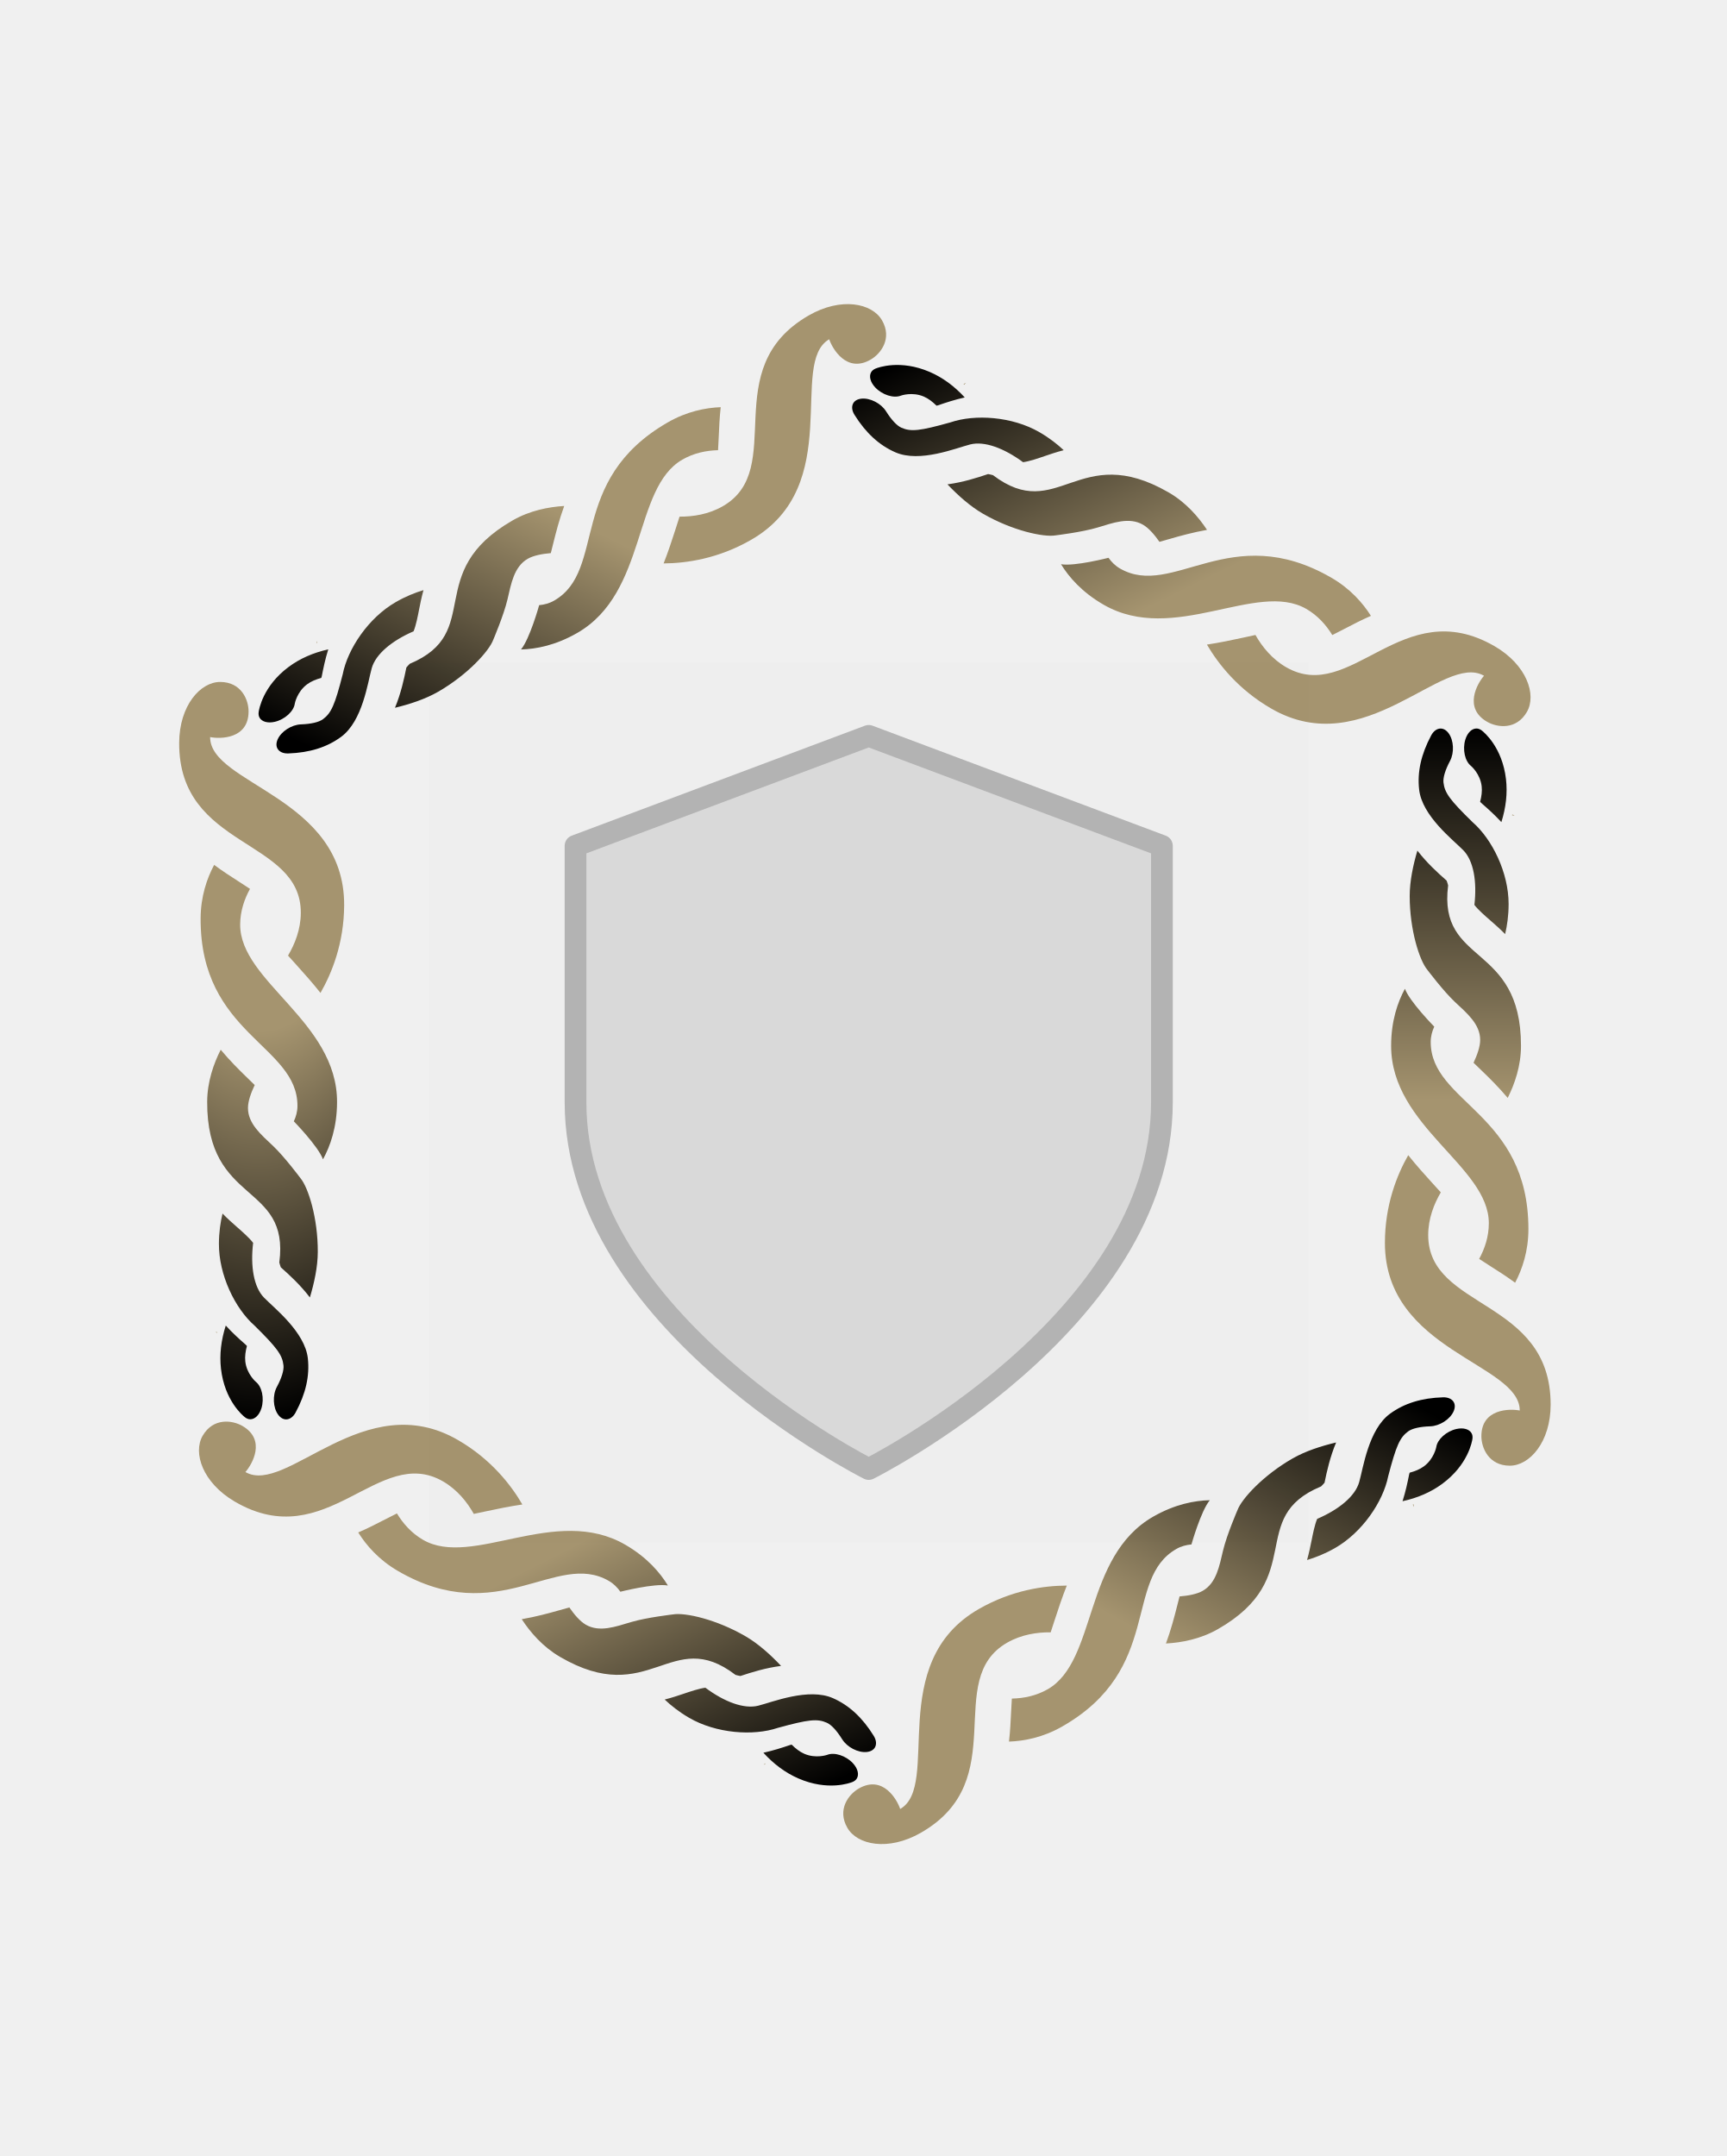
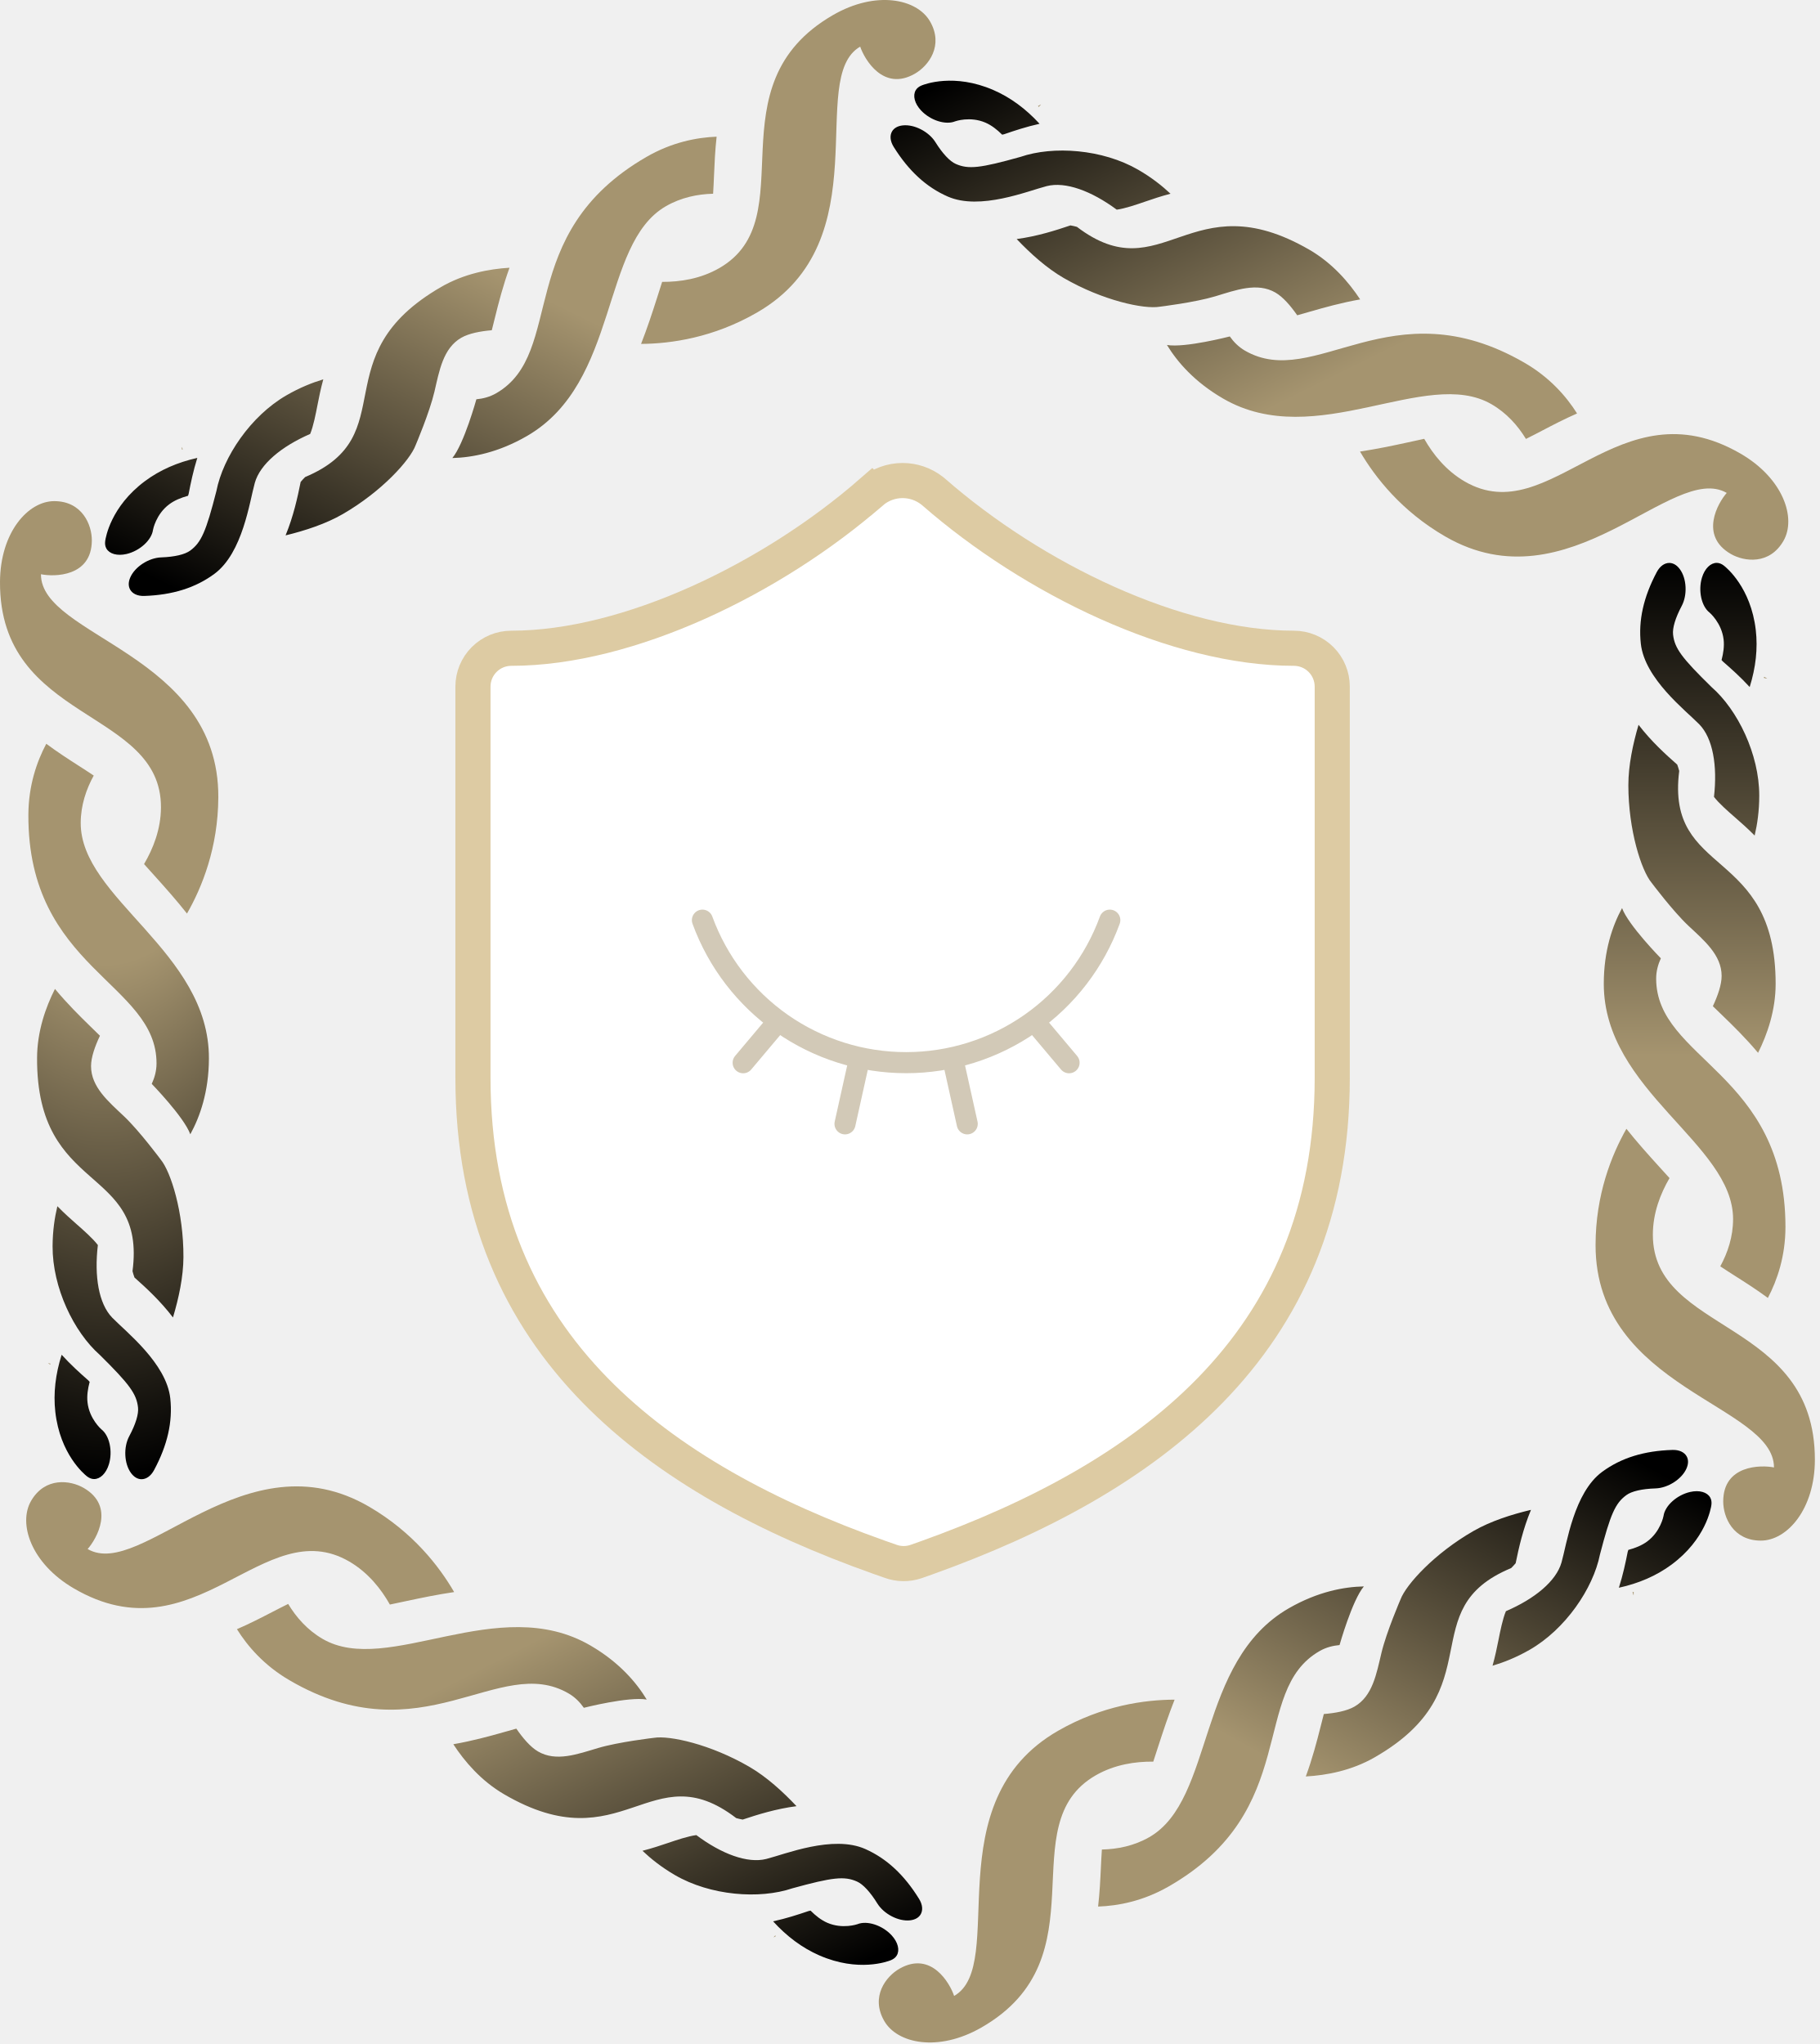
- <svg xmlns="http://www.w3.org/2000/svg" width="318" height="397" viewBox="0 0 318 397" fill="none">
-   <path d="M177.47 70.718C177.503 70.763 177.532 70.809 177.567 70.852C177.653 70.774 177.726 70.664 177.815 70.591C177.833 70.556 177.868 70.525 177.887 70.49L177.47 70.718ZM122.224 103.747C126.407 103.717 132.308 102.882 138.378 99.381C155.686 89.401 145.167 66.828 152.72 62.473C153.317 64.231 155.942 68.763 160.348 66.222C162.236 65.133 164.379 62.323 162.443 58.974C160.62 55.822 154.911 54.646 148.932 58.094C131.938 67.893 145.094 86.312 133.136 93.207C130.511 94.721 127.632 95.148 125.16 95.133C125.156 95.154 125.143 95.177 125.137 95.197C124.879 95.978 124.646 96.727 124.441 97.373C123.791 99.4 123.083 101.56 122.224 103.747ZM102.068 110.592C101.177 111.106 100.229 111.345 99.302 111.433C99.302 111.433 97.581 117.645 95.957 119.59C98.733 119.521 102.351 118.835 106.342 116.534C119.247 109.092 116.544 89.899 125.667 84.638C127.794 83.411 130.087 82.951 132.25 82.896C132.308 81.98 132.346 81.11 132.375 80.405C132.445 78.712 132.527 76.879 132.74 74.975C129.949 75.084 126.494 75.755 122.966 77.789C104.399 88.495 111.823 104.967 102.068 110.592ZM103.915 93.169C101.044 93.341 97.579 94.002 94.385 95.844C77.788 105.415 89.288 116.431 75.47 122.229C75.26 122.455 75.046 122.648 74.845 122.908C74.417 125.044 73.844 127.667 72.747 130.327C75.468 129.67 78.342 128.735 80.715 127.367C86.134 124.242 90.086 119.875 90.846 117.808C90.846 117.808 92.783 113.279 93.463 110.389C94.142 107.499 94.657 104.358 97.194 102.895C98.254 102.284 99.837 101.986 101.448 101.848C101.615 101.215 101.765 100.6 101.897 100.054C102.404 98.012 103.008 95.665 103.915 93.169ZM77.996 108.663C76.464 109.127 74.736 109.805 72.864 110.885C67.882 113.758 64.046 119.436 63.119 124.168C61.675 129.806 61.016 131.303 59.477 132.437C58.742 132.98 57.304 133.317 55.434 133.384C53.701 133.442 51.777 134.685 51.133 136.163C50.843 136.823 50.858 137.414 51.119 137.865C51.441 138.422 52.138 138.771 53.1 138.736C57.04 138.599 60.225 137.597 62.835 135.674C66.794 132.76 67.734 125.638 68.464 123.04C69.194 120.441 72.166 117.983 76.171 116.244C76.614 115.187 76.953 113.436 77.179 112.274C77.387 111.211 77.63 109.991 77.996 108.663ZM60.462 119.571C57.704 120.187 55.255 121.25 53.168 122.8C48.407 126.339 47.703 130.643 47.64 131.121C47.588 131.518 47.644 131.871 47.81 132.158C48.233 132.889 49.303 133.216 50.62 132.91C52.463 132.476 54.102 130.982 54.294 129.566C54.296 129.546 54.695 127.392 56.559 126.008C57.301 125.456 58.206 125.092 59.171 124.83C59.197 124.737 59.228 124.66 59.256 124.562C59.545 123.074 59.898 121.368 60.462 119.571Z" fill="url(#paint0_linear_60_14516)" />
-   <path d="M58.313 118.05L58.303 118.387C58.343 118.393 58.395 118.399 58.432 118.405C58.405 118.324 58.377 118.242 58.364 118.163C58.343 118.129 58.333 118.084 58.313 118.05ZM40.571 125.573C36.926 125.556 33.032 129.889 33 136.784C32.91 156.382 55.466 154.315 55.403 168.106C55.389 171.133 54.308 173.834 53.05 175.959C53.066 175.973 53.08 175.996 53.093 176.011C53.639 176.626 54.168 177.206 54.624 177.709C56.049 179.291 57.566 180.988 59.025 182.831C61.107 179.207 63.353 173.694 63.386 166.693C63.478 146.733 38.66 144.433 38.7 135.723C40.521 136.094 45.759 136.115 45.782 131.034C45.792 128.857 44.443 125.59 40.571 125.573ZM54.785 203.668C54.78 204.695 54.51 205.634 54.118 206.477C54.118 206.477 58.623 211.093 59.487 213.474C60.826 211.045 62.056 207.578 62.078 202.976C62.146 188.092 44.185 180.751 44.233 170.23C44.245 167.777 45.002 165.567 46.045 163.673C45.282 163.162 44.549 162.69 43.954 162.31C42.525 161.396 40.98 160.402 39.441 159.259C38.129 161.721 36.968 165.04 36.95 169.108C36.851 190.52 54.837 192.418 54.785 203.668ZM40.649 193.293C39.35 195.857 38.176 199.179 38.159 202.862C38.071 222.003 53.394 217.635 51.443 232.477C51.533 232.771 51.592 233.053 51.716 233.358C53.347 234.803 55.326 236.62 57.074 238.907C57.877 236.229 58.518 233.278 58.53 230.542C58.559 224.292 56.774 218.682 55.369 216.985C55.369 216.985 52.429 213.031 50.272 210.988C48.115 208.946 45.659 206.918 45.672 203.993C45.678 202.77 46.218 201.255 46.91 199.795C46.448 199.333 45.991 198.894 45.585 198.503C44.075 197.037 42.35 195.333 40.649 193.293ZM40.985 223.461C40.613 225.016 40.33 226.848 40.32 229.008C40.293 234.752 43.27 240.923 46.896 244.108C51.043 248.196 52.006 249.518 52.211 251.417C52.31 252.325 51.876 253.735 50.992 255.382C50.169 256.906 50.275 259.193 51.227 260.493C51.653 261.075 52.171 261.36 52.693 261.362C53.337 261.365 53.989 260.94 54.444 260.093C56.312 256.625 57.05 253.373 56.703 250.152C56.178 245.268 50.493 240.868 48.614 238.928C46.734 236.989 46.106 233.186 46.621 228.855C45.93 227.941 44.587 226.766 43.696 225.985C42.881 225.27 41.949 224.445 40.985 223.461ZM41.581 244.083C40.723 246.772 40.409 249.421 40.697 252.003C41.358 257.893 44.725 260.669 45.107 260.965C45.425 261.21 45.758 261.339 46.09 261.341C46.935 261.345 47.756 260.586 48.156 259.296C48.709 257.488 48.244 255.32 47.116 254.441C47.1 254.429 45.438 253 45.18 250.694C45.077 249.776 45.219 248.812 45.478 247.848C45.41 247.778 45.359 247.712 45.289 247.639C44.148 246.64 42.85 245.476 41.581 244.083Z" fill="url(#paint1_radial_60_14516)" />
-   <path d="M39.68 245.255L39.967 245.432C39.992 245.4 40.024 245.358 40.047 245.329C39.964 245.312 39.878 245.296 39.804 245.267C39.764 245.268 39.72 245.255 39.68 245.255ZM37.332 264.362C35.495 267.506 37.305 273.04 43.268 276.516C60.217 286.393 69.703 265.85 81.63 272.8C84.247 274.326 86.049 276.611 87.262 278.761C87.283 278.755 87.309 278.754 87.329 278.75C88.136 278.585 88.903 278.418 89.567 278.276C91.651 277.833 93.881 277.369 96.208 277.03C94.108 273.416 90.45 268.717 84.396 265.189C67.134 255.129 52.731 275.445 45.198 271.055C46.431 269.666 49.068 265.146 44.674 262.585C42.791 261.488 39.284 261.022 37.332 264.362ZM112.157 291.115C113.045 291.633 113.724 292.337 114.26 293.097C114.26 293.097 120.514 291.508 123.011 291.951C121.574 289.579 119.183 286.781 115.203 284.462C102.332 276.961 86.986 288.825 77.887 283.523C75.765 282.286 74.227 280.526 73.107 278.677C72.282 279.081 71.506 279.48 70.879 279.805C69.372 280.584 67.738 281.422 65.977 282.182C67.456 284.547 69.753 287.211 73.272 289.262C91.789 300.053 102.427 285.445 112.157 291.115ZM96.093 298.155C97.666 300.56 99.96 303.236 103.145 305.093C119.698 314.739 123.572 299.302 135.467 308.41C135.767 308.48 136.041 308.57 136.368 308.615C138.436 307.927 141.001 307.123 143.858 306.755C141.937 304.721 139.698 302.692 137.332 301.313C131.928 298.163 126.171 296.903 123.996 297.268C123.996 297.268 119.097 297.834 116.248 298.679C113.399 299.523 110.412 300.634 107.883 299.16C106.825 298.543 105.781 297.319 104.862 295.99C104.229 296.159 103.62 296.334 103.079 296.49C101.052 297.063 98.713 297.703 96.093 298.155ZM122.42 312.948C123.582 314.047 125.029 315.208 126.897 316.297C131.865 319.192 138.704 319.702 143.278 318.159C148.896 316.616 150.525 316.444 152.274 317.216C153.11 317.585 154.116 318.664 155.102 320.253C156.013 321.726 158.048 322.779 159.652 322.605C160.37 322.528 160.876 322.222 161.139 321.772C161.464 321.216 161.421 320.44 160.914 319.623C158.84 316.273 156.389 314.009 153.423 312.699C148.926 310.71 142.268 313.428 139.646 314.084C137.025 314.739 133.413 313.381 129.915 310.771C128.777 310.911 127.086 311.485 125.964 311.866C124.936 312.213 123.755 312.607 122.42 312.948ZM140.6 322.744C142.503 324.83 144.642 326.427 147.025 327.468C152.463 329.841 156.554 328.317 157.001 328.135C157.372 327.982 157.651 327.759 157.818 327.472C158.244 326.743 157.997 325.654 157.079 324.663C155.787 323.28 153.675 322.599 152.348 323.135C152.331 323.143 150.26 323.866 148.132 322.936C147.284 322.566 146.519 321.961 145.812 321.255C145.718 321.279 145.636 321.29 145.537 321.314C144.1 321.801 142.442 322.342 140.6 322.744Z" fill="url(#paint2_linear_60_14516)" />
-   <path d="M140.665 324.973L140.962 324.813C140.947 324.776 140.926 324.728 140.913 324.693C140.856 324.756 140.799 324.822 140.737 324.872C140.719 324.907 140.685 324.939 140.665 324.973ZM156.059 336.558C157.866 339.718 163.571 340.92 169.566 337.5C186.604 327.78 173.535 309.302 185.525 302.462C188.156 300.961 191.038 300.545 193.509 300.571C193.514 300.55 193.527 300.527 193.533 300.508C193.794 299.727 194.033 298.98 194.241 298.334C194.9 296.311 195.612 294.15 196.481 291.967C192.298 291.977 186.394 292.791 180.308 296.264C162.954 306.164 173.368 328.78 165.796 333.1C165.207 331.34 162.606 326.799 158.189 329.319C156.296 330.399 154.138 333.2 156.059 336.558ZM216.67 285.216C217.563 284.706 218.512 284.471 219.439 284.388C219.439 284.388 221.189 278.183 222.822 276.246C220.046 276.302 216.424 276.972 212.423 279.254C199.483 286.636 202.098 305.842 192.951 311.061C190.818 312.277 188.522 312.728 186.359 312.772C186.297 313.688 186.255 314.558 186.223 315.263C186.145 316.956 186.055 318.789 185.833 320.691C188.624 320.595 192.083 319.94 195.62 317.922C214.236 307.302 206.888 290.796 216.67 285.216ZM214.741 302.63C217.614 302.471 221.081 301.826 224.284 299.999C240.925 290.505 229.476 279.436 243.321 273.701C243.531 273.477 243.746 273.285 243.949 273.025C244.386 270.892 244.972 268.271 246.081 265.616C243.358 266.261 240.478 267.182 238.1 268.539C232.666 271.639 228.694 275.988 227.925 278.052C227.925 278.052 225.966 282.572 225.273 285.459C224.581 288.345 224.051 291.484 221.508 292.935C220.444 293.541 218.861 293.832 217.249 293.963C217.079 294.594 216.926 295.209 216.791 295.755C216.275 297.794 215.66 300.138 214.741 302.63ZM240.732 287.255C242.267 286.799 243.997 286.128 245.875 285.057C250.869 282.208 254.731 276.547 255.68 271.819C257.151 266.188 257.816 264.694 259.36 263.567C260.098 263.028 261.537 262.698 263.408 262.639C265.141 262.589 267.071 261.355 267.722 259.88C268.014 259.221 268.002 258.631 267.744 258.178C267.424 257.619 266.729 257.268 265.767 257.298C261.826 257.416 258.637 258.404 256.018 260.315C252.045 263.21 251.072 270.328 250.33 272.923C249.588 275.519 246.605 277.963 242.592 279.684C242.145 280.738 241.797 282.487 241.566 283.649C241.353 284.711 241.104 285.93 240.732 287.255ZM258.317 276.429C261.077 275.826 263.531 274.774 265.625 273.233C270.402 269.717 271.126 265.416 271.192 264.938C271.245 264.541 271.191 264.188 271.026 263.9C270.607 263.167 269.539 262.836 268.22 263.135C266.375 263.561 264.729 265.047 264.53 266.463C264.528 266.482 264.12 268.634 262.249 270.01C261.504 270.558 260.597 270.918 259.631 271.175C259.605 271.269 259.574 271.346 259.546 271.443C259.249 272.93 258.889 274.635 258.317 276.429Z" fill="url(#paint3_linear_60_14516)" />
-   <path d="M260.379 277.012C260.324 277.018 260.269 277.02 260.215 277.029C260.239 277.143 260.298 277.261 260.317 277.374C260.338 277.408 260.348 277.453 260.368 277.487L260.379 277.012ZM259.363 212.714C257.297 216.347 255.071 221.868 255.071 228.869C255.071 248.829 279.904 251.018 279.904 259.727C278.081 259.365 272.838 259.37 272.838 264.451C272.838 266.628 274.204 269.887 278.076 269.887C281.721 269.887 285.595 265.536 285.595 258.64C285.595 239.043 263.045 241.212 263.045 227.421C263.045 224.394 264.115 221.69 265.363 219.56C265.347 219.545 265.334 219.523 265.32 219.508C264.771 218.895 264.239 218.319 263.781 217.818C262.348 216.243 260.83 214.55 259.363 212.714ZM263.505 191.857C263.505 190.83 263.771 189.89 264.159 189.044C264.159 189.044 259.633 184.45 258.758 182.072C257.43 184.508 256.216 187.981 256.216 192.583C256.216 207.466 274.211 214.724 274.211 225.246C274.211 227.699 273.464 229.913 272.43 231.811C273.195 232.319 273.931 232.787 274.527 233.165C275.96 234.072 277.509 235.059 279.053 236.195C280.354 233.727 281.5 230.403 281.5 226.334C281.5 204.922 263.505 203.107 263.505 191.857ZM277.689 202.166C278.976 199.597 280.134 196.269 280.134 192.586C280.134 173.445 264.832 177.883 266.713 163.033C266.622 162.739 266.562 162.458 266.437 162.152C264.799 160.715 262.811 158.908 261.053 156.629C260.262 159.311 259.636 162.265 259.636 165.001C259.636 171.25 261.447 176.852 262.859 178.543C262.859 178.543 265.817 182.484 267.984 184.516C270.15 186.548 272.616 188.564 272.616 191.49C272.616 192.713 272.083 194.23 271.397 195.693C271.862 196.154 272.321 196.591 272.728 196.979C274.245 198.438 275.978 200.134 277.689 202.166ZM277.213 172.001C277.578 170.444 277.853 168.61 277.853 166.451C277.853 160.706 274.847 154.549 271.207 151.381C267.041 147.313 266.072 145.994 265.858 144.096C265.755 143.189 266.182 141.777 267.059 140.126C267.875 138.598 267.759 136.312 266.8 135.016C266.372 134.436 265.852 134.153 265.331 134.153C264.686 134.153 264.036 134.581 263.585 135.431C261.733 138.908 261.01 142.163 261.373 145.382C261.919 150.264 267.625 154.637 269.513 156.568C271.402 158.499 272.047 162.299 271.553 166.632C272.248 167.543 273.596 168.712 274.491 169.489C275.309 170.2 276.245 171.021 277.213 172.001ZM276.522 151.381C277.367 148.688 277.67 146.038 277.369 143.458C276.681 137.571 273.301 134.81 272.918 134.516C272.6 134.273 272.266 134.145 271.933 134.145C271.088 134.145 270.27 134.907 269.876 136.199C269.332 138.01 269.807 140.175 270.939 141.05C270.955 141.06 272.624 142.482 272.892 144.787C273 145.705 272.862 146.67 272.607 147.635C272.676 147.704 272.727 147.77 272.797 147.842C273.943 148.837 275.246 149.994 276.522 151.381Z" fill="url(#paint4_linear_60_14516)" />
-   <path d="M278.552 149.963C278.529 150.013 278.503 150.062 278.484 150.113C278.595 150.149 278.727 150.157 278.835 150.198C278.874 150.196 278.918 150.21 278.958 150.209L278.552 149.963ZM222.289 118.693C224.406 122.296 228.081 126.982 234.151 130.482C251.46 140.463 265.773 120.078 273.326 124.433C272.1 125.828 269.483 130.365 273.889 132.905C275.777 133.994 279.285 134.442 281.221 131.093C283.044 127.94 281.208 122.414 275.229 118.966C258.235 109.168 248.842 129.756 236.883 122.861C234.259 121.348 232.449 119.071 231.226 116.926C231.205 116.932 231.179 116.932 231.159 116.937C230.353 117.105 229.587 117.278 228.924 117.423C226.842 117.875 224.615 118.342 222.289 118.693ZM206.275 104.682C205.384 104.168 204.702 103.468 204.163 102.71C204.163 102.71 197.916 104.327 195.417 103.895C196.865 106.262 199.269 109.048 203.26 111.349C216.165 118.791 231.457 106.855 240.58 112.116C242.707 113.342 244.253 115.096 245.382 116.939C246.205 116.531 246.979 116.129 247.604 115.801C249.108 115.016 250.738 114.17 252.495 113.402C251.006 111.043 248.696 108.39 245.168 106.356C226.601 95.65 216.031 110.307 206.275 104.682ZM222.306 97.568C220.722 95.17 218.416 92.504 215.222 90.663C198.625 81.092 194.822 96.547 182.885 87.494C182.585 87.426 182.311 87.338 181.984 87.293C179.919 87.991 177.358 88.807 174.502 89.188C176.432 91.213 178.68 93.232 181.053 94.6C186.472 97.725 192.235 98.959 194.407 98.583C194.407 98.583 199.303 97.995 202.149 97.137C204.994 96.279 207.976 95.155 210.512 96.618C211.573 97.229 212.622 98.449 213.548 99.773C214.18 99.602 214.788 99.424 215.328 99.265C217.352 98.682 219.689 98.032 222.306 97.568ZM195.912 82.896C194.744 81.803 193.291 80.648 191.419 79.568C186.437 76.696 179.596 76.217 175.029 77.781C169.418 79.351 167.79 79.53 166.037 78.766C165.199 78.401 164.189 77.326 163.195 75.742C162.278 74.273 160.238 73.23 158.635 73.411C157.917 73.491 157.413 73.799 157.152 74.251C156.83 74.808 156.876 75.584 157.387 76.399C159.476 79.739 161.937 81.992 164.91 83.288C169.416 85.256 176.062 82.508 178.68 81.84C181.298 81.172 184.916 82.514 188.426 85.108C189.563 84.963 191.252 84.381 192.373 83.995C193.398 83.643 194.578 83.244 195.912 82.896ZM177.686 73.184C175.774 71.107 173.627 69.52 171.239 68.49C165.791 66.142 161.707 67.685 161.26 67.869C160.89 68.023 160.612 68.248 160.446 68.535C160.023 69.266 160.275 70.355 161.199 71.341C162.497 72.718 164.612 73.389 165.936 72.847C165.954 72.839 168.021 72.107 170.153 73.027C171.003 73.393 171.771 73.994 172.481 74.698C172.575 74.673 172.657 74.662 172.755 74.637C174.19 74.143 175.846 73.595 177.686 73.184Z" fill="url(#paint5_linear_60_14516)" />
-   <rect width="162" height="162" transform="translate(79 122)" fill="black" fill-opacity="0.01" />
-   <path d="M160 270.5C160 270.5 214 243.5 214 203V155.75L160 135.5L106 155.75V203C106 243.5 160 270.5 160 270.5Z" fill="#D9D9D9" stroke="#B3B3B3" stroke-width="4" stroke-linecap="round" stroke-linejoin="round" />
+ <svg xmlns="http://www.w3.org/2000/svg" width="259" height="291" viewBox="0 0 259 291" fill="none">
+   <path d="M147.777 15.093C147.811 15.139 147.841 15.187 147.876 15.23C147.964 15.15 148.039 15.037 148.13 14.962C148.149 14.926 148.184 14.895 148.204 14.859L147.777 15.093ZM91.266 48.962C95.545 48.932 101.581 48.075 107.79 44.486C125.495 34.252 114.735 11.104 122.461 6.638C123.071 8.44 125.757 13.088 130.263 10.483C132.195 9.366 134.386 6.484 132.406 3.05C130.542 -0.183 124.701 -1.388 118.585 2.147C101.203 12.195 114.66 31.084 102.428 38.155C99.743 39.707 96.798 40.145 94.27 40.13C94.265 40.152 94.252 40.175 94.246 40.195C93.983 40.996 93.744 41.764 93.534 42.427C92.87 44.505 92.145 46.72 91.266 48.962ZM70.649 55.983C69.738 56.509 68.768 56.755 67.82 56.845C67.82 56.845 66.059 63.215 64.398 65.21C67.237 65.139 70.939 64.435 75.021 62.075C88.222 54.444 85.456 34.762 94.788 29.367C96.964 28.11 99.31 27.637 101.522 27.581C101.581 26.642 101.62 25.749 101.65 25.026C101.722 23.29 101.805 21.41 102.023 19.458C99.169 19.57 95.634 20.258 92.025 22.344C73.034 33.323 80.627 50.214 70.649 55.983ZM72.538 38.116C69.601 38.292 66.057 38.97 62.79 40.859C45.813 50.673 57.576 61.97 43.442 67.916C43.228 68.147 43.009 68.345 42.803 68.612C42.365 70.802 41.779 73.492 40.657 76.22C43.44 75.546 46.38 74.587 48.807 73.184C54.35 69.98 58.392 65.502 59.17 63.382C59.17 63.382 61.152 58.737 61.847 55.774C62.541 52.81 63.069 49.59 65.663 48.09C66.748 47.463 68.367 47.157 70.015 47.015C70.186 46.367 70.339 45.736 70.475 45.176C70.993 43.082 71.611 40.675 72.538 38.116ZM46.026 54.005C44.458 54.48 42.691 55.176 40.776 56.283C35.681 59.229 31.757 65.051 30.809 69.904C29.331 75.685 28.657 77.221 27.083 78.384C26.331 78.94 24.86 79.286 22.948 79.354C21.175 79.414 19.207 80.689 18.548 82.204C18.252 82.882 18.267 83.487 18.534 83.95C18.863 84.521 19.576 84.879 20.56 84.843C24.59 84.703 27.848 83.675 30.518 81.703C34.568 78.715 35.529 71.412 36.276 68.747C37.022 66.082 40.063 63.561 44.159 61.778C44.612 60.694 44.959 58.899 45.19 57.707C45.403 56.617 45.652 55.366 46.026 54.005ZM28.09 65.19C25.27 65.821 22.764 66.912 20.63 68.502C15.76 72.13 15.04 76.544 14.975 77.034C14.922 77.441 14.979 77.803 15.149 78.098C15.581 78.847 16.676 79.182 18.023 78.869C19.908 78.423 21.585 76.892 21.782 75.439C21.783 75.419 22.191 73.211 24.098 71.791C24.858 71.225 25.784 70.852 26.77 70.583C26.796 70.487 26.828 70.408 26.857 70.308C27.152 68.782 27.513 67.032 28.09 65.19Z" fill="url(#paint0_linear_855_1152)" />
+   <path d="M25.892 63.631L25.882 63.976C25.923 63.982 25.976 63.988 26.015 63.994C25.987 63.911 25.958 63.827 25.945 63.746C25.923 63.712 25.913 63.666 25.892 63.631ZM7.744 71.345C4.016 71.328 0.033 75.771 0 82.842C-0.092 102.938 22.981 100.82 22.916 114.962C22.901 118.066 21.796 120.835 20.509 123.014C20.526 123.029 20.539 123.052 20.553 123.067C21.112 123.699 21.653 124.293 22.119 124.809C23.577 126.431 25.129 128.171 26.621 130.061C28.751 126.346 31.048 120.692 31.081 113.513C31.176 93.044 5.789 90.685 5.831 81.753C7.693 82.134 13.051 82.156 13.075 76.945C13.085 74.713 11.705 71.363 7.744 71.345ZM22.284 151.429C22.279 152.482 22.002 153.445 21.602 154.31C21.602 154.31 26.21 159.043 27.093 161.485C28.463 158.994 29.721 155.438 29.743 150.719C29.813 135.457 11.441 127.929 11.491 117.14C11.502 114.624 12.277 112.357 13.344 110.416C12.563 109.891 11.813 109.408 11.204 109.018C9.743 108.081 8.163 107.061 6.589 105.889C5.247 108.413 4.059 111.817 4.04 115.989C3.939 137.946 22.337 139.892 22.284 151.429ZM7.824 140.79C6.496 143.419 5.295 146.825 5.277 150.603C5.187 170.23 20.86 165.752 18.866 180.972C18.957 181.273 19.018 181.562 19.144 181.876C20.813 183.357 22.837 185.22 24.625 187.565C25.447 184.819 26.102 181.793 26.115 178.987C26.144 172.578 24.318 166.826 22.881 165.085C22.881 165.085 19.874 161.03 17.668 158.936C15.461 156.841 12.949 154.762 12.962 151.762C12.968 150.508 13.521 148.954 14.229 147.458C13.756 146.983 13.289 146.533 12.873 146.133C11.329 144.629 9.564 142.882 7.824 140.79ZM8.168 171.726C7.787 173.321 7.498 175.2 7.487 177.414C7.46 183.305 10.505 189.633 14.214 192.899C18.456 197.091 19.441 198.447 19.651 200.394C19.752 201.325 19.308 202.771 18.404 204.46C17.562 206.023 17.67 208.368 18.645 209.701C19.08 210.298 19.61 210.59 20.143 210.593C20.803 210.596 21.47 210.16 21.935 209.291C23.846 205.735 24.6 202.399 24.245 199.097C23.709 194.088 17.893 189.576 15.971 187.587C14.049 185.599 13.406 181.699 13.932 177.258C13.226 176.32 11.852 175.115 10.94 174.314C10.107 173.581 9.153 172.735 8.168 171.726ZM8.777 192.874C7.9 195.631 7.578 198.347 7.874 200.995C8.55 207.035 11.994 209.882 12.384 210.185C12.709 210.436 13.05 210.569 13.39 210.57C14.254 210.575 15.094 209.797 15.503 208.474C16.069 206.619 15.593 204.397 14.439 203.495C14.423 203.483 12.723 202.017 12.459 199.653C12.354 198.711 12.499 197.722 12.764 196.734C12.694 196.662 12.642 196.595 12.571 196.52C11.403 195.495 10.075 194.301 8.777 192.874Z" fill="url(#paint1_radial_855_1152)" />
+   <path d="M6.833 194.075L7.127 194.257C7.152 194.224 7.184 194.181 7.209 194.151C7.123 194.134 7.036 194.117 6.959 194.087C6.919 194.089 6.874 194.075 6.833 194.075ZM4.431 213.669C2.552 216.893 4.404 222.568 10.503 226.132C27.84 236.261 37.543 215.194 49.743 222.322C52.42 223.887 54.263 226.229 55.504 228.435C55.525 228.428 55.552 228.428 55.572 228.423C56.398 228.255 57.183 228.083 57.862 227.937C59.994 227.483 62.275 227.008 64.655 226.659C62.507 222.954 58.765 218.135 52.572 214.517C34.915 204.2 20.182 225.034 12.477 220.532C13.738 219.108 16.435 214.473 11.941 211.847C10.015 210.721 6.427 210.243 4.431 213.669ZM80.969 241.103C81.877 241.634 82.571 242.356 83.12 243.135C83.12 243.135 89.517 241.506 92.071 241.961C90.602 239.528 88.155 236.659 84.084 234.281C70.919 226.588 55.221 238.755 45.914 233.317C43.744 232.05 42.171 230.245 41.025 228.349C40.181 228.763 39.388 229.172 38.746 229.505C37.205 230.304 35.533 231.163 33.732 231.943C35.245 234.368 37.595 237.1 41.193 239.203C60.135 250.269 71.017 235.289 80.969 241.103ZM64.537 248.322C66.147 250.789 68.493 253.533 71.751 255.437C88.683 265.329 92.645 249.499 104.812 258.839C105.119 258.91 105.399 259.002 105.734 259.049C107.849 258.343 110.473 257.519 113.395 257.141C111.431 255.056 109.141 252.975 106.72 251.561C101.192 248.331 95.303 247.038 93.079 247.413C93.079 247.413 88.068 247.994 85.154 248.86C82.239 249.726 79.184 250.865 76.597 249.353C75.515 248.721 74.447 247.465 73.507 246.102C72.859 246.275 72.237 246.455 71.683 246.615C69.61 247.203 67.217 247.859 64.537 248.322ZM91.466 263.492C92.656 264.619 94.136 265.81 96.046 266.926C101.128 269.895 108.124 270.418 112.803 268.836C118.549 267.253 120.215 267.077 122.005 267.869C122.86 268.247 123.889 269.354 124.897 270.984C125.829 272.494 127.91 273.574 129.551 273.395C130.285 273.316 130.803 273.003 131.072 272.541C131.404 271.971 131.36 271.175 130.842 270.337C128.721 266.902 126.213 264.58 123.179 263.237C118.579 261.197 111.769 263.984 109.087 264.657C106.406 265.329 102.712 263.936 99.134 261.26C97.969 261.403 96.24 261.992 95.092 262.382C94.041 262.738 92.832 263.142 91.466 263.492ZM110.063 273.537C112.009 275.677 114.198 277.314 116.635 278.382C122.197 280.815 126.382 279.253 126.839 279.066C127.219 278.91 127.504 278.681 127.676 278.386C128.111 277.639 127.858 276.521 126.919 275.505C125.597 274.088 123.437 273.389 122.08 273.939C122.062 273.947 119.944 274.688 117.767 273.735C116.9 273.355 116.117 272.735 115.395 272.01C115.298 272.035 115.214 272.047 115.113 272.072C113.643 272.571 111.947 273.126 110.063 273.537Z" fill="url(#paint2_linear_855_1152)" />
+   <path d="M110.129 275.823L110.433 275.66C110.418 275.621 110.397 275.572 110.383 275.536C110.325 275.601 110.267 275.669 110.203 275.72C110.184 275.756 110.15 275.788 110.129 275.823ZM125.876 287.703C127.725 290.944 133.56 292.177 139.692 288.669C157.12 278.702 143.751 259.754 156.016 252.739C158.708 251.2 161.656 250.773 164.184 250.8C164.188 250.778 164.202 250.755 164.208 250.735C164.475 249.935 164.719 249.168 164.932 248.507C165.606 246.431 166.335 244.216 167.223 241.977C162.944 241.987 156.905 242.822 150.68 246.383C132.928 256.536 143.581 279.728 135.835 284.158C135.234 282.353 132.573 277.696 128.054 280.28C126.118 281.388 123.911 284.26 125.876 287.703ZM187.874 235.054C188.787 234.531 189.758 234.29 190.707 234.204C190.707 234.204 192.496 227.842 194.167 225.855C191.327 225.913 187.623 226.6 183.53 228.94C170.294 236.511 172.969 256.206 163.612 261.557C161.43 262.805 159.082 263.266 156.87 263.312C156.806 264.251 156.763 265.144 156.73 265.866C156.651 267.602 156.558 269.481 156.332 271.433C159.186 271.334 162.724 270.662 166.342 268.593C185.384 257.702 177.868 240.776 187.874 235.054ZM185.902 252.911C188.84 252.749 192.386 252.087 195.662 250.213C212.685 240.478 200.974 229.126 215.135 223.246C215.351 223.016 215.57 222.819 215.778 222.552C216.225 220.365 216.824 217.678 217.959 214.955C215.173 215.616 212.228 216.561 209.794 217.953C204.237 221.131 200.174 225.591 199.386 227.707C199.386 227.707 197.383 232.343 196.675 235.303C195.966 238.263 195.424 241.481 192.823 242.969C191.735 243.591 190.115 243.89 188.467 244.023C188.292 244.671 188.136 245.301 187.998 245.861C187.47 247.953 186.841 250.356 185.902 252.911ZM212.487 237.145C214.057 236.677 215.827 235.989 217.747 234.891C222.856 231.969 226.807 226.165 227.778 221.316C229.282 215.542 229.962 214.009 231.542 212.854C232.297 212.301 233.769 211.963 235.682 211.902C237.455 211.851 239.429 210.585 240.095 209.073C240.394 208.397 240.382 207.791 240.117 207.327C239.79 206.754 239.079 206.394 238.095 206.425C234.064 206.546 230.802 207.559 228.123 209.519C224.059 212.488 223.064 219.787 222.305 222.448C221.546 225.11 218.494 227.616 214.39 229.381C213.932 230.462 213.576 232.256 213.34 233.447C213.122 234.536 212.868 235.786 212.487 237.145ZM230.474 226.043C233.298 225.425 235.808 224.346 237.95 222.766C242.836 219.16 243.577 214.75 243.644 214.26C243.699 213.853 243.643 213.49 243.474 213.195C243.046 212.443 241.953 212.104 240.604 212.411C238.717 212.848 237.033 214.371 236.83 215.823C236.828 215.843 236.41 218.05 234.497 219.461C233.735 220.023 232.807 220.392 231.819 220.656C231.793 220.752 231.76 220.831 231.731 220.93C231.428 222.455 231.06 224.203 230.474 226.043Z" fill="url(#paint3_linear_855_1152)" />
+   <path d="M232.584 226.641C232.528 226.647 232.471 226.649 232.416 226.658C232.441 226.775 232.501 226.896 232.52 227.012C232.542 227.046 232.552 227.093 232.573 227.127L232.584 226.641ZM231.544 160.705C229.431 164.43 227.154 170.092 227.154 177.271C227.154 197.74 252.555 199.984 252.555 208.916C250.691 208.544 245.328 208.549 245.328 213.76C245.328 215.993 246.725 219.334 250.686 219.334C254.414 219.334 258.377 214.872 258.377 207.801C258.377 187.704 235.311 189.929 235.311 175.787C235.311 172.683 236.405 169.91 237.682 167.725C237.666 167.711 237.652 167.687 237.638 167.672C237.077 167.043 236.532 166.453 236.064 165.939C234.598 164.324 233.045 162.588 231.544 160.705ZM235.781 139.317C235.781 138.264 236.054 137.3 236.45 136.433C236.45 136.433 231.82 131.721 230.926 129.283C229.567 131.781 228.325 135.342 228.325 140.061C228.325 155.324 246.732 162.767 246.732 173.556C246.732 176.072 245.968 178.342 244.91 180.288C245.693 180.809 246.445 181.289 247.056 181.677C248.521 182.607 250.106 183.619 251.686 184.784C253.016 182.253 254.188 178.844 254.188 174.672C254.188 152.715 235.781 150.854 235.781 139.317ZM250.29 149.889C251.606 147.254 252.791 143.842 252.791 140.065C252.791 120.436 237.139 124.988 239.063 109.759C238.97 109.457 238.909 109.169 238.78 108.856C237.105 107.382 235.072 105.529 233.273 103.191C232.465 105.942 231.823 108.971 231.823 111.777C231.823 118.186 233.676 123.93 235.121 125.664C235.121 125.664 238.147 129.705 240.363 131.789C242.578 133.873 245.101 135.941 245.101 138.94C245.101 140.195 244.556 141.751 243.854 143.251C244.33 143.723 244.799 144.171 245.216 144.57C246.767 146.066 248.54 147.805 250.29 149.889ZM249.803 118.955C250.176 117.358 250.458 115.478 250.458 113.264C250.458 107.372 247.383 101.059 243.66 97.81C239.398 93.638 238.407 92.286 238.188 90.34C238.083 89.409 238.52 87.962 239.417 86.269C240.251 84.702 240.133 82.357 239.151 81.029C238.714 80.433 238.182 80.144 237.649 80.144C236.99 80.144 236.324 80.583 235.863 81.454C233.969 85.019 233.23 88.358 233.6 91.659C234.159 96.664 239.996 101.15 241.927 103.129C243.859 105.109 244.519 109.006 244.013 113.45C244.724 114.384 246.103 115.583 247.019 116.379C247.855 117.109 248.813 117.95 249.803 118.955ZM249.096 97.81C249.961 95.049 250.27 92.331 249.962 89.685C249.259 83.649 245.802 80.817 245.41 80.516C245.084 80.266 244.743 80.135 244.402 80.135C243.538 80.135 242.702 80.916 242.299 82.241C241.742 84.099 242.228 86.319 243.386 87.216C243.402 87.227 245.109 88.685 245.384 91.048C245.493 91.99 245.353 92.979 245.092 93.969C245.162 94.039 245.214 94.107 245.286 94.181C246.458 95.201 247.792 96.388 249.096 97.81Z" fill="url(#paint4_linear_855_1152)" />
+   <path d="M251.172 96.355C251.15 96.407 251.123 96.457 251.103 96.509C251.217 96.546 251.352 96.554 251.462 96.596C251.502 96.594 251.547 96.608 251.588 96.608L251.172 96.355ZM193.622 64.288C195.787 67.984 199.546 72.789 205.756 76.379C223.46 86.613 238.102 65.709 245.827 70.175C244.573 71.605 241.897 76.258 246.403 78.863C248.335 79.98 251.923 80.439 253.903 77.005C255.768 73.772 253.89 68.105 247.774 64.569C230.391 54.521 220.783 75.634 208.55 68.563C205.866 67.011 204.015 64.676 202.763 62.477C202.743 62.483 202.715 62.484 202.695 62.488C201.87 62.661 201.088 62.837 200.409 62.987C198.279 63.45 196.001 63.929 193.622 64.288ZM177.241 49.921C176.33 49.394 175.633 48.676 175.081 47.899C175.081 47.899 168.691 49.557 166.135 49.114C167.616 51.541 170.075 54.399 174.157 56.758C187.358 64.389 203 52.15 212.331 57.544C214.507 58.802 216.089 60.6 217.243 62.49C218.086 62.072 218.877 61.66 219.517 61.324C221.055 60.518 222.722 59.651 224.52 58.863C222.996 56.444 220.633 53.723 217.025 51.638C198.033 40.659 187.22 55.689 177.241 49.921ZM193.64 42.626C192.019 40.167 189.66 37.433 186.393 35.545C169.416 25.731 165.526 41.579 153.316 32.296C153.009 32.226 152.729 32.135 152.394 32.09C150.282 32.805 147.662 33.642 144.741 34.033C146.715 36.109 149.015 38.179 151.442 39.582C156.985 42.787 162.88 44.052 165.102 43.667C165.102 43.667 170.11 43.063 173.021 42.184C175.931 41.305 178.981 40.151 181.575 41.651C182.66 42.278 183.734 43.529 184.68 44.887C185.327 44.711 185.949 44.529 186.502 44.366C188.571 43.769 190.962 43.101 193.64 42.626ZM166.641 27.581C165.446 26.459 163.961 25.275 162.045 24.168C156.949 21.222 149.952 20.732 145.28 22.335C139.541 23.945 137.876 24.128 136.083 23.345C135.225 22.971 134.192 21.868 133.175 20.244C132.237 18.737 130.151 17.668 128.511 17.854C127.777 17.936 127.261 18.252 126.994 18.715C126.664 19.286 126.712 20.082 127.234 20.918C129.371 24.343 131.889 26.654 134.93 27.983C139.539 30 146.336 27.182 149.014 26.497C151.693 25.813 155.393 27.189 158.984 29.849C160.147 29.7 161.874 29.103 163.021 28.707C164.07 28.347 165.276 27.937 166.641 27.581ZM147.998 17.622C146.042 15.491 143.846 13.864 141.404 12.808C135.831 10.4 131.653 11.982 131.196 12.171C130.817 12.329 130.533 12.559 130.363 12.854C129.931 13.604 130.189 14.72 131.133 15.732C132.461 17.143 134.624 17.832 135.979 17.276C135.997 17.267 138.111 16.517 140.293 17.46C141.162 17.836 141.948 18.452 142.674 19.173C142.77 19.148 142.854 19.136 142.954 19.111C144.422 18.604 146.116 18.042 147.998 17.622Z" fill="url(#paint5_linear_855_1152)" />
+   <g clip-path="url(#clip0_855_1152)">
+     <path d="M128.5 68.413C130.021 68.413 131.494 68.922 132.689 69.853L132.924 70.046C147.127 82.455 167.493 92.292 184.208 92.292C185.656 92.292 187.044 92.867 188.068 93.891C189.091 94.914 189.666 96.302 189.666 97.75V153.458C189.666 172.694 182.964 186.992 172.311 197.922C161.925 208.577 147.68 216.133 131.913 221.784L130.404 222.317C129.215 222.72 127.923 222.701 126.746 222.263L126.69 222.243L125.156 221.705C109.353 216.092 95.091 208.555 84.698 197.91C74.037 186.991 67.333 172.694 67.333 153.458V97.75C67.333 96.302 67.909 94.914 68.932 93.891C69.956 92.867 71.344 92.292 72.791 92.292C89.509 92.292 109.954 82.372 124.075 70.045L124.076 70.046C125.309 68.992 126.878 68.413 128.5 68.413Z" fill="white" stroke="#DDCBA3" stroke-width="5" />
+     <path opacity="0.5" d="M137.7 160L135.606 150.575M100 131C102.17 136.947 106.116 142.083 111.304 145.713C116.491 149.342 122.669 151.288 129 151.288C135.331 151.288 141.509 149.342 146.696 145.713C151.884 142.083 155.83 136.947 158 131M152.2 151.3L147.195 145.355M105.8 151.3L110.805 145.355M120.3 160L122.394 150.575" stroke="#A5946F" stroke-width="3" stroke-linecap="round" />
+   </g>
  <defs>
-     <linearGradient id="paint0_linear_60_14516" x1="172.92" y1="62.598" x2="120.841" y2="168.879" gradientUnits="userSpaceOnUse">
+     <linearGradient id="paint0_linear_855_1152" x1="143.123" y1="6.766" x2="89.635" y2="115.647" gradientUnits="userSpaceOnUse">
      <stop offset="0.502" stop-color="#A5946F" />
      <stop offset="1" />
    </linearGradient>
-     <radialGradient id="paint1_radial_60_14516" cx="0" cy="0" r="1" gradientTransform="matrix(-0.502853 143.796 -56.578 0.303567 48.0848 117.625)" gradientUnits="userSpaceOnUse">
+     <radialGradient id="paint1_radial_855_1152" cx="0" cy="0" r="1" gradientTransform="matrix(-0.514364 147.458 -57.8731 0.311298 15.4301 63.1952)" gradientUnits="userSpaceOnUse">
      <stop offset="0.502" stop-color="#A5946F" />
      <stop offset="1" />
    </radialGradient>
-     <linearGradient id="paint2_linear_60_14516" x1="33" y1="253.179" x2="87.854" y2="361.45" gradientUnits="userSpaceOnUse">
+     <linearGradient id="paint2_linear_855_1152" x1="-1.91278e-05" y1="202.201" x2="56.335" y2="313.115" gradientUnits="userSpaceOnUse">
      <stop offset="0.502" stop-color="#A5946F" />
      <stop offset="1" />
    </linearGradient>
-     <linearGradient id="paint3_linear_60_14516" x1="270.657" y1="264.079" x2="212.696" y2="369.439" gradientUnits="userSpaceOnUse">
+     <linearGradient id="paint3_linear_855_1152" x1="243.097" y1="213.379" x2="183.579" y2="321.296" gradientUnits="userSpaceOnUse">
      <stop />
      <stop offset="0.508" stop-color="#A5946F" />
    </linearGradient>
-     <linearGradient id="paint4_linear_60_14516" x1="270.264" y1="133.972" x2="270.42" y2="277.684" gradientUnits="userSpaceOnUse">
+     <linearGradient id="paint4_linear_855_1152" x1="242.695" y1="79.958" x2="242.855" y2="227.329" gradientUnits="userSpaceOnUse">
      <stop />
      <stop offset="0.477" stop-color="#A5946F" />
    </linearGradient>
-     <linearGradient id="paint5_linear_60_14516" x1="159.653" y1="69.909" x2="212.384" y2="176.876" gradientUnits="userSpaceOnUse">
+     <linearGradient id="paint5_linear_855_1152" x1="129.552" y1="14.263" x2="183.709" y2="123.845" gradientUnits="userSpaceOnUse">
      <stop />
      <stop offset="0.508" stop-color="#A5946F" />
    </linearGradient>
+     <clipPath id="clip0_855_1152">
+       <rect width="129" height="161" fill="white" transform="translate(64 65)" />
+     </clipPath>
  </defs>
</svg>
